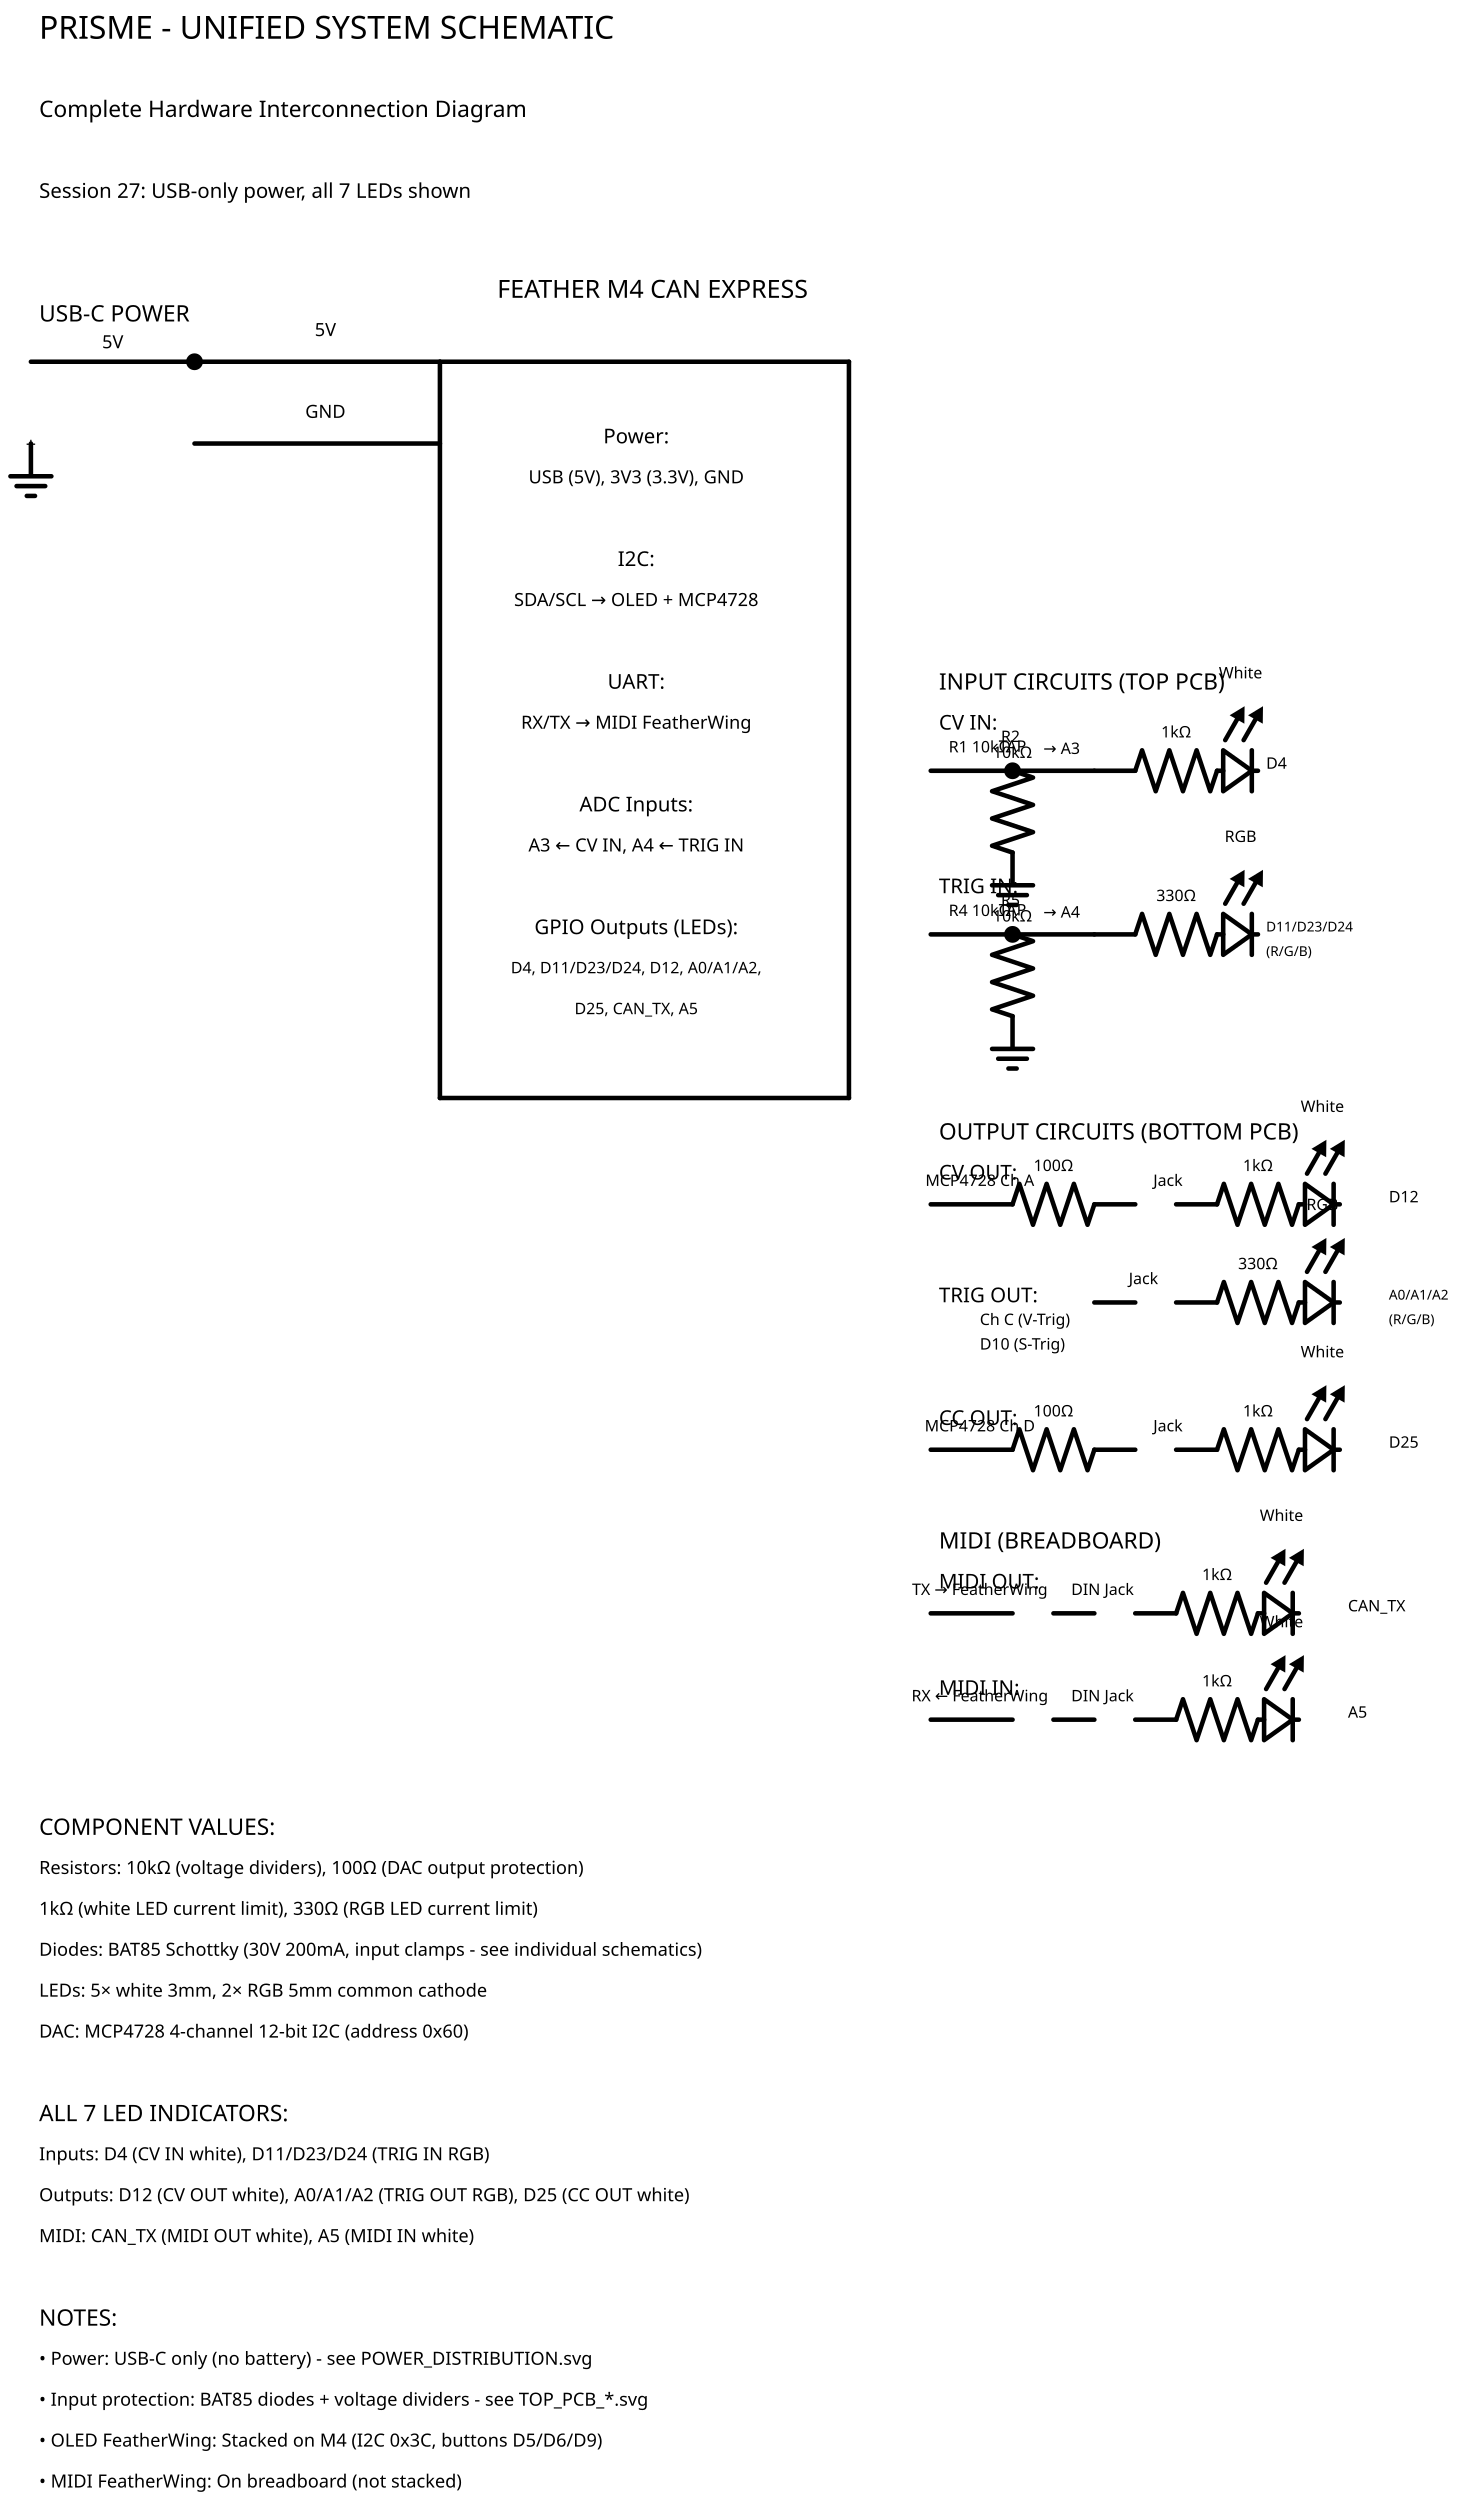
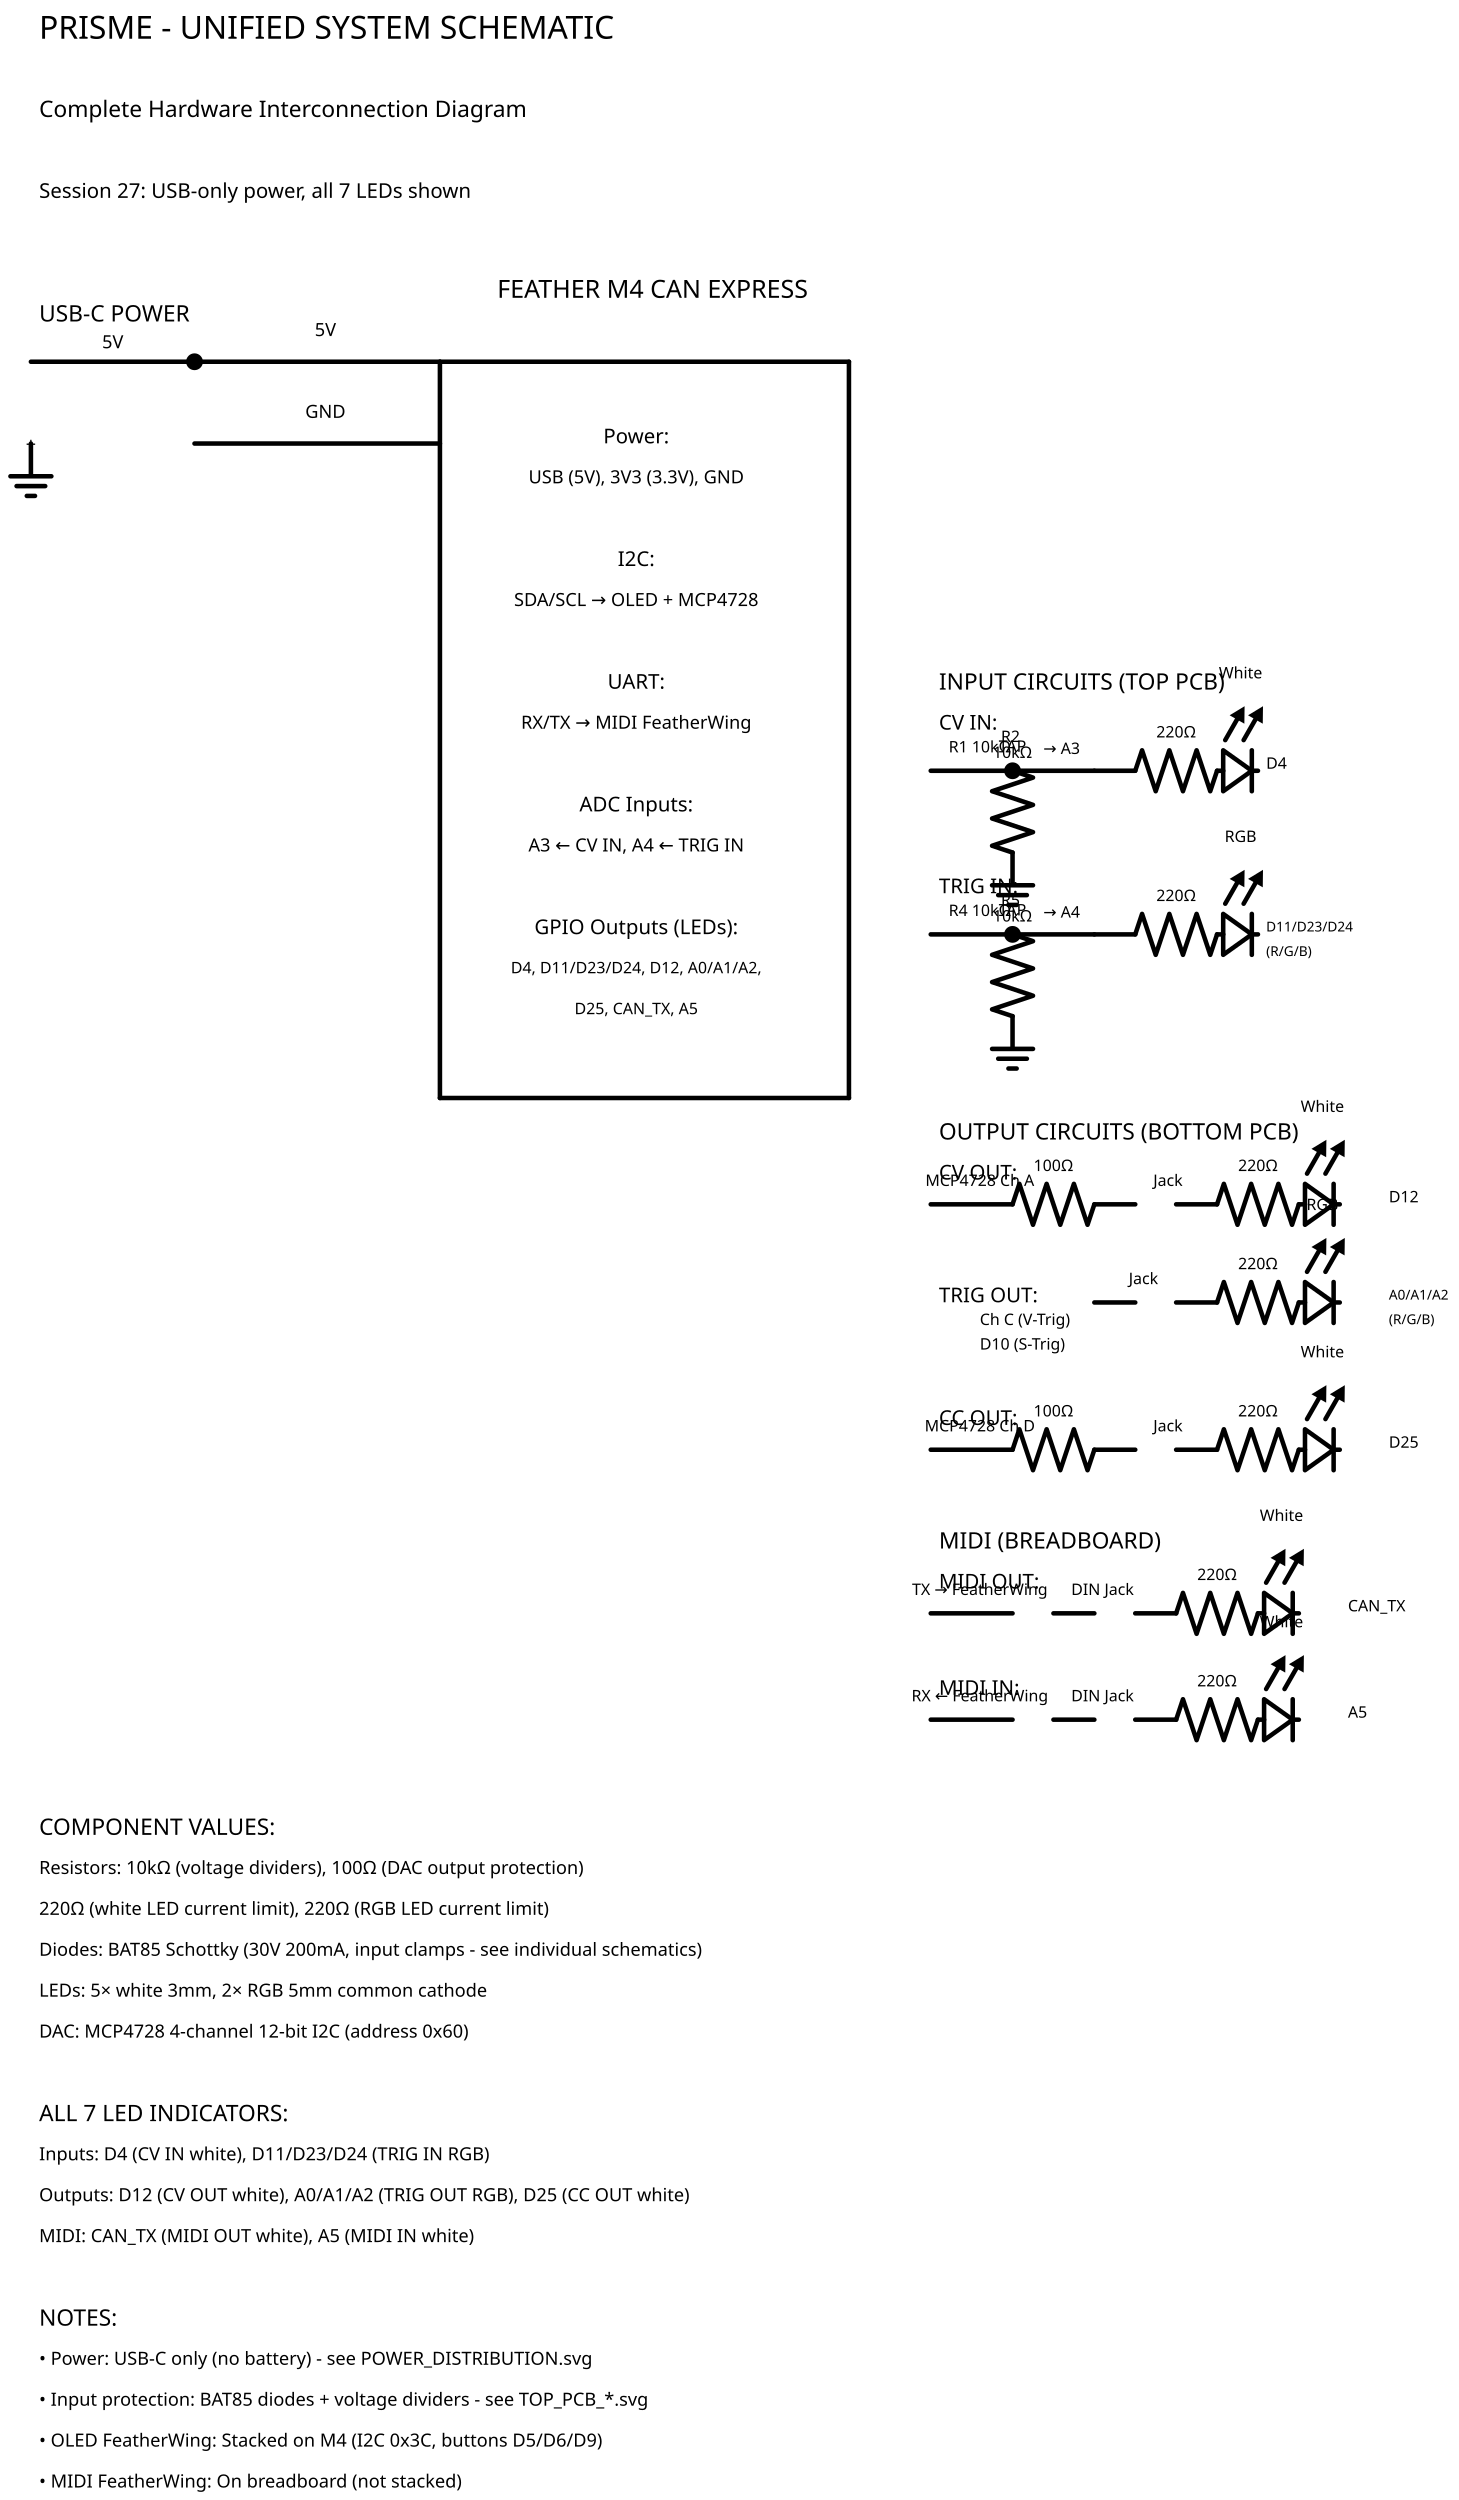
<svg xmlns="http://www.w3.org/2000/svg" xml:lang="en" height="1100.2pt" width="641.756pt" viewBox="-13.6 -699.2 641.756 1100.2">
  <polygon points="524.7,-369.0 537.3,-360.0 524.7,-351.0 " style="stroke:black;fill:none;stroke-width:2.0;stroke-dasharray:-;stroke-linecap:round;stroke-linejoin:round;" />
  <polygon points="524.7,-297.0 537.3,-288.0 524.7,-279.0 " style="stroke:black;fill:none;stroke-width:2.0;stroke-dasharray:-;stroke-linecap:round;stroke-linejoin:round;" />
  <polygon points="560.7,-178.2 573.3,-169.2 560.7,-160.2 " style="stroke:black;fill:none;stroke-width:2.0;stroke-dasharray:-;stroke-linecap:round;stroke-linejoin:round;" />
  <polygon points="560.7,-135.0 573.3,-126.0 560.7,-117.0 " style="stroke:black;fill:none;stroke-width:2.0;stroke-dasharray:-;stroke-linecap:round;stroke-linejoin:round;" />
  <polygon points="560.7,-70.2 573.3,-61.2 560.7,-52.2 " style="stroke:black;fill:none;stroke-width:2.0;stroke-dasharray:-;stroke-linecap:round;stroke-linejoin:round;" />
  <polygon points="542.7,1.8 555.3,10.8 542.7,19.8 " style="stroke:black;fill:none;stroke-width:2.0;stroke-dasharray:-;stroke-linecap:round;stroke-linejoin:round;" />
  <polygon points="542.7,48.6 555.3,57.6 542.7,66.6 " style="stroke:black;fill:none;stroke-width:2.0;stroke-dasharray:-;stroke-linecap:round;stroke-linejoin:round;" />
  <path d="M 0.0,-540.0 L 36.0,-540.0 L 72.0,-540.0" style="stroke:black;fill:none;stroke-width:2.0;stroke-dasharray:-;stroke-linecap:round;stroke-linejoin:round;" />
  <path d="M 0.0,-504.0 L 0.0,-489.6 L -9.0,-489.6 L 9.0,-489.6 M -6.3,-485.28 L 6.3,-485.28 M -1.8,-480.96 L 1.8,-480.96" style="stroke:black;fill:none;stroke-width:2.0;stroke-dasharray:-;stroke-linecap:round;stroke-linejoin:round;" />
  <path d="M 180.0,-540.0 L 270.0,-540.0 L 360.0,-540.0" style="stroke:black;fill:none;stroke-width:2.0;stroke-dasharray:-;stroke-linecap:round;stroke-linejoin:round;" />
  <path d="M 360.0,-540.0 L 360.0,-378.0 L 360.0,-216.0" style="stroke:black;fill:none;stroke-width:2.0;stroke-dasharray:-;stroke-linecap:round;stroke-linejoin:round;" />
  <path d="M 360.0,-216.0 L 270.0,-216.0 L 180.0,-216" style="stroke:black;fill:none;stroke-width:2.0;stroke-dasharray:-;stroke-linecap:round;stroke-linejoin:round;" />
  <path d="M 180.0,-216.0 L 180.0,-378.0 L 180,-540.0" style="stroke:black;fill:none;stroke-width:2.0;stroke-dasharray:-;stroke-linecap:round;stroke-linejoin:round;" />
  <path d="M 72.0,-540.0 L 126.0,-540.0 L 180.0,-540.0" style="stroke:black;fill:none;stroke-width:2.0;stroke-dasharray:-;stroke-linecap:round;stroke-linejoin:round;" />
  <path d="M 72.0,-504.0 L 126.0,-504.0 L 180.0,-504.0" style="stroke:black;fill:none;stroke-width:2.0;stroke-dasharray:-;stroke-linecap:round;stroke-linejoin:round;" />
  <path d="M 396.0,-360.0 L 414.0,-360.0 L 432.0,-360.0" style="stroke:black;fill:none;stroke-width:2.0;stroke-dasharray:-;stroke-linecap:round;stroke-linejoin:round;" />
  <path d="M 432.0,-360.0 L 441.0,-357.0 L 423.0,-351.0 L 441.0,-345.0 L 423.0,-339.0 L 441.0,-333.0 L 423.0,-327.0 L 432.0,-324.0" style="stroke:black;fill:none;stroke-width:2.0;stroke-dasharray:-;stroke-linecap:round;stroke-linejoin:round;" />
  <path d="M 432.0,-324.0 L 432.0,-309.6 L 423.0,-309.6 L 441.0,-309.6 M 425.7,-305.28 L 438.3,-305.28 M 430.2,-300.96 L 433.8,-300.96" style="stroke:black;fill:none;stroke-width:2.0;stroke-dasharray:-;stroke-linecap:round;stroke-linejoin:round;" />
  <path d="M 432.0,-360.0 L 450.0,-360.0 L 468.0,-360.0" style="stroke:black;fill:none;stroke-width:2.0;stroke-dasharray:-;stroke-linecap:round;stroke-linejoin:round;" />
  <path d="M 468.0,-360.0 L 477.0,-360.0 L 486.0,-360.0" style="stroke:black;fill:none;stroke-width:2.0;stroke-dasharray:-;stroke-linecap:round;stroke-linejoin:round;" />
  <path d="M 486.0,-360.0 L 489.0,-369.0 L 495.0,-351.0 L 501.0,-369.0 L 507.0,-351.0 L 513.0,-369.0 L 519.0,-351.0 L 522.0,-360.0" style="stroke:black;fill:none;stroke-width:2.0;stroke-dasharray:-;stroke-linecap:round;stroke-linejoin:round;" />
  <path d="M 522.0,-360.0 L 524.7,-360.0 M 537.3,-369.0 L 537.3,-351.0 M 537.3,-360.0 L 540.0,-360.0" style="stroke:black;fill:none;stroke-width:2.0;stroke-dasharray:-;stroke-linecap:round;stroke-linejoin:round;" />
  <path d="M 533.7,-373.5 L 539.128,-382.999" style="stroke:black;fill:none;stroke-width:2.0;stroke-dasharray:-;stroke-linecap:round;stroke-linejoin:round;" />
  <path d="M 541.708 -387.514 L 541.628 -381.57 L 536.627 -384.428 Z" style="stroke:black;fill:black;stroke-linecap:butt;stroke-linejoin:miter;" />
  <path d="M 525.6,-373.5 L 531.028,-382.999" style="stroke:black;fill:none;stroke-width:2.0;stroke-dasharray:-;stroke-linecap:round;stroke-linejoin:round;" />
  <path d="M 533.608 -387.514 L 533.528 -381.57 L 528.527 -384.428 Z" style="stroke:black;fill:black;stroke-linecap:butt;stroke-linejoin:miter;" />
  <path d="M 396.0,-288.0 L 414.0,-288.0 L 432.0,-288.0" style="stroke:black;fill:none;stroke-width:2.0;stroke-dasharray:-;stroke-linecap:round;stroke-linejoin:round;" />
  <path d="M 432.0,-288.0 L 441.0,-285.0 L 423.0,-279.0 L 441.0,-273.0 L 423.0,-267.0 L 441.0,-261.0 L 423.0,-255.0 L 432.0,-252.0" style="stroke:black;fill:none;stroke-width:2.0;stroke-dasharray:-;stroke-linecap:round;stroke-linejoin:round;" />
  <path d="M 432.0,-252.0 L 432.0,-237.6 L 423.0,-237.6 L 441.0,-237.6 M 425.7,-233.28 L 438.3,-233.28 M 430.2,-228.96 L 433.8,-228.96" style="stroke:black;fill:none;stroke-width:2.0;stroke-dasharray:-;stroke-linecap:round;stroke-linejoin:round;" />
  <path d="M 432.0,-288.0 L 450.0,-288.0 L 468.0,-288.0" style="stroke:black;fill:none;stroke-width:2.0;stroke-dasharray:-;stroke-linecap:round;stroke-linejoin:round;" />
  <path d="M 468.0,-288.0 L 477.0,-288.0 L 486.0,-288.0" style="stroke:black;fill:none;stroke-width:2.0;stroke-dasharray:-;stroke-linecap:round;stroke-linejoin:round;" />
  <path d="M 486.0,-288.0 L 489.0,-297.0 L 495.0,-279.0 L 501.0,-297.0 L 507.0,-279.0 L 513.0,-297.0 L 519.0,-279.0 L 522.0,-288.0" style="stroke:black;fill:none;stroke-width:2.0;stroke-dasharray:-;stroke-linecap:round;stroke-linejoin:round;" />
  <path d="M 522.0,-288.0 L 524.7,-288.0 M 537.3,-297.0 L 537.3,-279.0 M 537.3,-288.0 L 540.0,-288.0" style="stroke:black;fill:none;stroke-width:2.0;stroke-dasharray:-;stroke-linecap:round;stroke-linejoin:round;" />
  <path d="M 533.7,-301.5 L 539.128,-310.999" style="stroke:black;fill:none;stroke-width:2.0;stroke-dasharray:-;stroke-linecap:round;stroke-linejoin:round;" />
  <path d="M 541.708 -315.514 L 541.628 -309.57 L 536.627 -312.428 Z" style="stroke:black;fill:black;stroke-linecap:butt;stroke-linejoin:miter;" />
  <path d="M 525.6,-301.5 L 531.028,-310.999" style="stroke:black;fill:none;stroke-width:2.0;stroke-dasharray:-;stroke-linecap:round;stroke-linejoin:round;" />
  <path d="M 533.608 -315.514 L 533.528 -309.57 L 528.527 -312.428 Z" style="stroke:black;fill:black;stroke-linecap:butt;stroke-linejoin:miter;" />
  <path d="M 396.0,-169.2 L 414.0,-169.2 L 432.0,-169.2" style="stroke:black;fill:none;stroke-width:2.0;stroke-dasharray:-;stroke-linecap:round;stroke-linejoin:round;" />
  <path d="M 432.0,-169.2 L 435.0,-178.2 L 441.0,-160.2 L 447.0,-178.2 L 453.0,-160.2 L 459.0,-178.2 L 465.0,-160.2 L 468.0,-169.2" style="stroke:black;fill:none;stroke-width:2.0;stroke-dasharray:-;stroke-linecap:round;stroke-linejoin:round;" />
  <path d="M 468.0,-169.2 L 477.0,-169.2 L 486.0,-169.2" style="stroke:black;fill:none;stroke-width:2.0;stroke-dasharray:-;stroke-linecap:round;stroke-linejoin:round;" />
  <path d="M 504.0,-169.2 L 513.0,-169.2 L 522.0,-169.2" style="stroke:black;fill:none;stroke-width:2.0;stroke-dasharray:-;stroke-linecap:round;stroke-linejoin:round;" />
  <path d="M 522.0,-169.2 L 525.0,-178.2 L 531.0,-160.2 L 537.0,-178.2 L 543.0,-160.2 L 549.0,-178.2 L 555.0,-160.2 L 558.0,-169.2" style="stroke:black;fill:none;stroke-width:2.0;stroke-dasharray:-;stroke-linecap:round;stroke-linejoin:round;" />
  <path d="M 558.0,-169.2 L 560.7,-169.2 M 573.3,-178.2 L 573.3,-160.2 M 573.3,-169.2 L 576.0,-169.2" style="stroke:black;fill:none;stroke-width:2.0;stroke-dasharray:-;stroke-linecap:round;stroke-linejoin:round;" />
  <path d="M 569.7,-182.7 L 575.128,-192.199" style="stroke:black;fill:none;stroke-width:2.0;stroke-dasharray:-;stroke-linecap:round;stroke-linejoin:round;" />
  <path d="M 577.708 -196.714 L 577.628 -190.77 L 572.627 -193.628 Z" style="stroke:black;fill:black;stroke-linecap:butt;stroke-linejoin:miter;" />
  <path d="M 561.6,-182.7 L 567.028,-192.199" style="stroke:black;fill:none;stroke-width:2.0;stroke-dasharray:-;stroke-linecap:round;stroke-linejoin:round;" />
  <path d="M 569.608 -196.714 L 569.528 -190.77 L 564.527 -193.628 Z" style="stroke:black;fill:black;stroke-linecap:butt;stroke-linejoin:miter;" />
  <path d="M 468.0,-126.0 L 477.0,-126.0 L 486.0,-126.0" style="stroke:black;fill:none;stroke-width:2.0;stroke-dasharray:-;stroke-linecap:round;stroke-linejoin:round;" />
  <path d="M 504.0,-126.0 L 513.0,-126.0 L 522.0,-126.0" style="stroke:black;fill:none;stroke-width:2.0;stroke-dasharray:-;stroke-linecap:round;stroke-linejoin:round;" />
  <path d="M 522.0,-126.0 L 525.0,-135.0 L 531.0,-117.0 L 537.0,-135.0 L 543.0,-117.0 L 549.0,-135.0 L 555.0,-117.0 L 558.0,-126.0" style="stroke:black;fill:none;stroke-width:2.0;stroke-dasharray:-;stroke-linecap:round;stroke-linejoin:round;" />
  <path d="M 558.0,-126.0 L 560.7,-126.0 M 573.3,-135.0 L 573.3,-117.0 M 573.3,-126.0 L 576.0,-126.0" style="stroke:black;fill:none;stroke-width:2.0;stroke-dasharray:-;stroke-linecap:round;stroke-linejoin:round;" />
  <path d="M 569.7,-139.5 L 575.128,-148.999" style="stroke:black;fill:none;stroke-width:2.0;stroke-dasharray:-;stroke-linecap:round;stroke-linejoin:round;" />
  <path d="M 577.708 -153.514 L 577.628 -147.57 L 572.627 -150.428 Z" style="stroke:black;fill:black;stroke-linecap:butt;stroke-linejoin:miter;" />
  <path d="M 561.6,-139.5 L 567.028,-148.999" style="stroke:black;fill:none;stroke-width:2.0;stroke-dasharray:-;stroke-linecap:round;stroke-linejoin:round;" />
  <path d="M 569.608 -153.514 L 569.528 -147.57 L 564.527 -150.428 Z" style="stroke:black;fill:black;stroke-linecap:butt;stroke-linejoin:miter;" />
  <path d="M 396.0,-61.2 L 414.0,-61.2 L 432.0,-61.2" style="stroke:black;fill:none;stroke-width:2.0;stroke-dasharray:-;stroke-linecap:round;stroke-linejoin:round;" />
  <path d="M 432.0,-61.2 L 435.0,-70.2 L 441.0,-52.2 L 447.0,-70.2 L 453.0,-52.2 L 459.0,-70.2 L 465.0,-52.2 L 468.0,-61.2" style="stroke:black;fill:none;stroke-width:2.0;stroke-dasharray:-;stroke-linecap:round;stroke-linejoin:round;" />
  <path d="M 468.0,-61.2 L 477.0,-61.2 L 486.0,-61.2" style="stroke:black;fill:none;stroke-width:2.0;stroke-dasharray:-;stroke-linecap:round;stroke-linejoin:round;" />
  <path d="M 504.0,-61.2 L 513.0,-61.2 L 522.0,-61.2" style="stroke:black;fill:none;stroke-width:2.0;stroke-dasharray:-;stroke-linecap:round;stroke-linejoin:round;" />
  <path d="M 522.0,-61.2 L 525.0,-70.2 L 531.0,-52.2 L 537.0,-70.2 L 543.0,-52.2 L 549.0,-70.2 L 555.0,-52.2 L 558.0,-61.2" style="stroke:black;fill:none;stroke-width:2.0;stroke-dasharray:-;stroke-linecap:round;stroke-linejoin:round;" />
  <path d="M 558.0,-61.2 L 560.7,-61.2 M 573.3,-70.2 L 573.3,-52.2 M 573.3,-61.2 L 576.0,-61.2" style="stroke:black;fill:none;stroke-width:2.0;stroke-dasharray:-;stroke-linecap:round;stroke-linejoin:round;" />
  <path d="M 569.7,-74.7 L 575.128,-84.199" style="stroke:black;fill:none;stroke-width:2.0;stroke-dasharray:-;stroke-linecap:round;stroke-linejoin:round;" />
  <path d="M 577.708 -88.714 L 577.628 -82.77 L 572.627 -85.628 Z" style="stroke:black;fill:black;stroke-linecap:butt;stroke-linejoin:miter;" />
  <path d="M 561.6,-74.7 L 567.028,-84.199" style="stroke:black;fill:none;stroke-width:2.0;stroke-dasharray:-;stroke-linecap:round;stroke-linejoin:round;" />
  <path d="M 569.608 -88.714 L 569.528 -82.77 L 564.527 -85.628 Z" style="stroke:black;fill:black;stroke-linecap:butt;stroke-linejoin:miter;" />
  <path d="M 396.0,10.8 L 414.0,10.8 L 432.0,10.8" style="stroke:black;fill:none;stroke-width:2.0;stroke-dasharray:-;stroke-linecap:round;stroke-linejoin:round;" />
  <path d="M 450.0,10.8 L 459.0,10.8 L 468.0,10.8" style="stroke:black;fill:none;stroke-width:2.0;stroke-dasharray:-;stroke-linecap:round;stroke-linejoin:round;" />
  <path d="M 486.0,10.8 L 495.0,10.8 L 504.0,10.8" style="stroke:black;fill:none;stroke-width:2.0;stroke-dasharray:-;stroke-linecap:round;stroke-linejoin:round;" />
  <path d="M 504.0,10.8 L 507.0,1.8 L 513.0,19.8 L 519.0,1.8 L 525.0,19.8 L 531.0,1.8 L 537.0,19.8 L 540.0,10.8" style="stroke:black;fill:none;stroke-width:2.0;stroke-dasharray:-;stroke-linecap:round;stroke-linejoin:round;" />
  <path d="M 540.0,10.8 L 542.7,10.8 M 555.3,1.8 L 555.3,19.8 M 555.3,10.8 L 558.0,10.8" style="stroke:black;fill:none;stroke-width:2.0;stroke-dasharray:-;stroke-linecap:round;stroke-linejoin:round;" />
  <path d="M 551.7,-2.7 L 557.128,-12.199" style="stroke:black;fill:none;stroke-width:2.0;stroke-dasharray:-;stroke-linecap:round;stroke-linejoin:round;" />
  <path d="M 559.708 -16.714 L 559.628 -10.77 L 554.627 -13.628 Z" style="stroke:black;fill:black;stroke-linecap:butt;stroke-linejoin:miter;" />
  <path d="M 543.6,-2.7 L 549.028,-12.199" style="stroke:black;fill:none;stroke-width:2.0;stroke-dasharray:-;stroke-linecap:round;stroke-linejoin:round;" />
  <path d="M 551.608 -16.714 L 551.528 -10.77 L 546.527 -13.628 Z" style="stroke:black;fill:black;stroke-linecap:butt;stroke-linejoin:miter;" />
  <path d="M 396.0,57.6 L 414.0,57.6 L 432.0,57.6" style="stroke:black;fill:none;stroke-width:2.0;stroke-dasharray:-;stroke-linecap:round;stroke-linejoin:round;" />
  <path d="M 450.0,57.6 L 459.0,57.6 L 468.0,57.6" style="stroke:black;fill:none;stroke-width:2.0;stroke-dasharray:-;stroke-linecap:round;stroke-linejoin:round;" />
  <path d="M 486.0,57.6 L 495.0,57.6 L 504.0,57.6" style="stroke:black;fill:none;stroke-width:2.0;stroke-dasharray:-;stroke-linecap:round;stroke-linejoin:round;" />
  <path d="M 504.0,57.6 L 507.0,48.6 L 513.0,66.6 L 519.0,48.6 L 525.0,66.6 L 531.0,48.6 L 537.0,66.6 L 540.0,57.6" style="stroke:black;fill:none;stroke-width:2.0;stroke-dasharray:-;stroke-linecap:round;stroke-linejoin:round;" />
  <path d="M 540.0,57.6 L 542.7,57.6 M 555.3,48.6 L 555.3,66.6 M 555.3,57.6 L 558.0,57.6" style="stroke:black;fill:none;stroke-width:2.0;stroke-dasharray:-;stroke-linecap:round;stroke-linejoin:round;" />
  <path d="M 551.7,44.1 L 557.128,34.601" style="stroke:black;fill:none;stroke-width:2.0;stroke-dasharray:-;stroke-linecap:round;stroke-linejoin:round;" />
  <path d="M 559.708 30.086 L 559.628 36.03 L 554.627 33.172 Z" style="stroke:black;fill:black;stroke-linecap:butt;stroke-linejoin:miter;" />
  <path d="M 543.6,44.1 L 549.028,34.601" style="stroke:black;fill:none;stroke-width:2.0;stroke-dasharray:-;stroke-linecap:round;stroke-linejoin:round;" />
  <path d="M 551.608 30.086 L 551.528 36.03 L 546.527 33.172 Z" style="stroke:black;fill:black;stroke-linecap:butt;stroke-linejoin:miter;" />
  <text x="3.6" y="-701.6" dominant-baseline="central" fill="black" font-size="14" font-family="bold" text-anchor="start">
    <tspan x="3.6" dy="14">PRISME - UNIFIED SYSTEM SCHEMATIC</tspan>
  </text>
  <text x="3.6" y="-661.6" dominant-baseline="central" fill="black" font-size="10" font-family="sans" text-anchor="start">
    <tspan x="3.6" dy="10">Complete Hardware Interconnection Diagram</tspan>
  </text>
  <text x="3.6" y="-624.6" dominant-baseline="central" fill="black" font-size="9" font-family="sans" text-anchor="start">
    <tspan x="3.6" dy="9">Session 27: USB-only power, all 7 LEDs shown</tspan>
  </text>
  <text x="3.6" y="-571.6" dominant-baseline="central" fill="black" font-size="10" font-family="bold" text-anchor="start">
    <tspan x="3.6" dy="10">USB-C POWER</tspan>
  </text>
  <text x="2.204364238465236e-15" y="-512.0" dominant-baseline="central" fill="black" font-size="8" font-family="sans" text-anchor="middle">
    <tspan x="2.204364238465236e-15" dy="8">+</tspan>
  </text>
  <text x="36.0" y="-551.6" dominant-baseline="ideographic" fill="black" font-size="8" font-family="sans" text-anchor="middle">
    <tspan x="36.0" dy="8">5V</tspan>
  </text>
  <text x="2.204364238465236e-15" y="-494.0" dominant-baseline="central" fill="black" font-size="8" font-family="sans" text-anchor="middle">
    <tspan x="2.204364238465236e-15" dy="8">−</tspan>
  </text>
  <text x="273.6" y="-583.4" dominant-baseline="central" fill="black" font-size="11" font-family="bold" text-anchor="middle">
    <tspan x="273.6" dy="11">FEATHER M4 CAN EXPRESS</tspan>
  </text>
  <text x="266.4" y="-516.6" dominant-baseline="central" fill="black" font-size="9" font-family="sans" text-anchor="middle">
    <tspan x="266.4" dy="9">Power:</tspan>
  </text>
  <text x="266.4" y="-497.6" dominant-baseline="central" fill="black" font-size="8" font-family="sans" text-anchor="middle">
    <tspan x="266.4" dy="8">USB (5V), 3V3 (3.3V), GND</tspan>
  </text>
  <text x="266.4" y="-462.6" dominant-baseline="central" fill="black" font-size="9" font-family="sans" text-anchor="middle">
    <tspan x="266.4" dy="9">I2C:</tspan>
  </text>
  <text x="266.4" y="-443.6" dominant-baseline="central" fill="black" font-size="8" font-family="sans" text-anchor="middle">
    <tspan x="266.4" dy="8">SDA/SCL → OLED + MCP4728</tspan>
  </text>
  <text x="266.4" y="-408.6" dominant-baseline="central" fill="black" font-size="9" font-family="sans" text-anchor="middle">
    <tspan x="266.4" dy="9">UART:</tspan>
  </text>
  <text x="266.4" y="-389.6" dominant-baseline="central" fill="black" font-size="8" font-family="sans" text-anchor="middle">
    <tspan x="266.4" dy="8">RX/TX → MIDI FeatherWing</tspan>
  </text>
  <text x="266.4" y="-354.6" dominant-baseline="central" fill="black" font-size="9" font-family="sans" text-anchor="middle">
    <tspan x="266.4" dy="9">ADC Inputs:</tspan>
  </text>
  <text x="266.4" y="-335.6" dominant-baseline="central" fill="black" font-size="8" font-family="sans" text-anchor="middle">
    <tspan x="266.4" dy="8">A3 ← CV IN, A4 ← TRIG IN</tspan>
  </text>
  <text x="266.4" y="-300.6" dominant-baseline="central" fill="black" font-size="9" font-family="sans" text-anchor="middle">
    <tspan x="266.4" dy="9">GPIO Outputs (LEDs):</tspan>
  </text>
  <text x="266.4" y="-280.6" dominant-baseline="central" fill="black" font-size="7" font-family="sans" text-anchor="middle">
    <tspan x="266.4" dy="7">D4, D11/D23/D24, D12, A0/A1/A2,</tspan>
  </text>
  <text x="266.4" y="-262.6" dominant-baseline="central" fill="black" font-size="7" font-family="sans" text-anchor="middle">
    <tspan x="266.4" dy="7">D25, CAN_TX, A5</tspan>
  </text>
  <text x="129.6" y="-562.4" dominant-baseline="central" fill="black" font-size="8" font-family="sans" text-anchor="middle">
    <tspan x="129.6" dy="8">5V</tspan>
  </text>
  <text x="129.6" y="-526.4" dominant-baseline="central" fill="black" font-size="8" font-family="sans" text-anchor="middle">
    <tspan x="129.6" dy="8">GND</tspan>
  </text>
  <text x="399.6" y="-409.6" dominant-baseline="central" fill="black" font-size="10" font-family="bold" text-anchor="start">
    <tspan x="399.6" dy="10">INPUT CIRCUITS (TOP PCB)</tspan>
  </text>
  <text x="399.6" y="-390.6" dominant-baseline="central" fill="black" font-size="9" font-family="bold" text-anchor="start">
    <tspan x="399.6" dy="9">CV IN:</tspan>
  </text>
  <text x="417.6" y="-377.8" dominant-baseline="central" fill="black" font-size="7" font-family="sans" text-anchor="middle">
    <tspan x="417.6" dy="7">R1 10kΩ</tspan>
  </text>
  <text x="432.0" y="-377.6" dominant-baseline="ideographic" fill="black" font-size="7" font-family="sans" text-anchor="middle">
    <tspan x="432.0" dy="7">R2</tspan>
    <tspan x="432.0" dy="7">10kΩ</tspan>
  </text>
  <text x="453.6" y="-377.8" dominant-baseline="central" fill="black" font-size="7" font-family="sans" text-anchor="middle">
    <tspan x="453.6" dy="7">→ A3</tspan>
  </text>
  <text x="504.0" y="-379.6" dominant-baseline="ideographic" fill="black" font-size="7" font-family="sans" text-anchor="middle">
-     <tspan x="504.0" dy="7">1kΩ</tspan>
+     <tspan x="504.0" dy="7">220Ω</tspan>
  </text>
  <text x="532.35" y="-405.61" dominant-baseline="ideographic" fill="black" font-size="7" font-family="sans" text-anchor="middle">
    <tspan x="532.35" dy="7">White</tspan>
  </text>
  <text x="543.6" y="-370.6" dominant-baseline="central" fill="black" font-size="7" font-family="sans" text-anchor="start">
    <tspan x="543.6" dy="7">D4</tspan>
  </text>
  <text x="399.6" y="-318.6" dominant-baseline="central" fill="black" font-size="9" font-family="bold" text-anchor="start">
    <tspan x="399.6" dy="9">TRIG IN:</tspan>
  </text>
  <text x="417.6" y="-305.8" dominant-baseline="central" fill="black" font-size="7" font-family="sans" text-anchor="middle">
    <tspan x="417.6" dy="7">R4 10kΩ</tspan>
  </text>
  <text x="432.0" y="-305.6" dominant-baseline="ideographic" fill="black" font-size="7" font-family="sans" text-anchor="middle">
    <tspan x="432.0" dy="7">R5</tspan>
    <tspan x="432.0" dy="7">10kΩ</tspan>
  </text>
  <text x="453.6" y="-305.8" dominant-baseline="central" fill="black" font-size="7" font-family="sans" text-anchor="middle">
    <tspan x="453.6" dy="7">→ A4</tspan>
  </text>
  <text x="504.0" y="-307.6" dominant-baseline="ideographic" fill="black" font-size="7" font-family="sans" text-anchor="middle">
-     <tspan x="504.0" dy="7">330Ω</tspan>
+     <tspan x="504.0" dy="7">220Ω</tspan>
  </text>
  <text x="532.35" y="-333.61" dominant-baseline="ideographic" fill="black" font-size="7" font-family="sans" text-anchor="middle">
    <tspan x="532.35" dy="7">RGB</tspan>
  </text>
  <text x="543.6" y="-297.6" dominant-baseline="central" fill="black" font-size="6" font-family="sans" text-anchor="start">
    <tspan x="543.6" dy="6">D11/D23/D24</tspan>
  </text>
  <text x="543.6" y="-286.8" dominant-baseline="central" fill="black" font-size="6" font-family="sans" text-anchor="start">
    <tspan x="543.6" dy="6">(R/G/B)</tspan>
  </text>
  <text x="399.6" y="-211.6" dominant-baseline="central" fill="black" font-size="10" font-family="bold" text-anchor="start">
    <tspan x="399.6" dy="10">OUTPUT CIRCUITS (BOTTOM PCB)</tspan>
  </text>
  <text x="399.6" y="-192.6" dominant-baseline="central" fill="black" font-size="9" font-family="bold" text-anchor="start">
    <tspan x="399.6" dy="9">CV OUT:</tspan>
  </text>
  <text x="417.6" y="-187.0" dominant-baseline="central" fill="black" font-size="7" font-family="sans" text-anchor="middle">
    <tspan x="417.6" dy="7">MCP4728 Ch A</tspan>
  </text>
  <text x="450.0" y="-188.8" dominant-baseline="ideographic" fill="black" font-size="7" font-family="sans" text-anchor="middle">
    <tspan x="450.0" dy="7">100Ω</tspan>
  </text>
  <text x="500.4" y="-187.0" dominant-baseline="central" fill="black" font-size="7" font-family="sans" text-anchor="middle">
    <tspan x="500.4" dy="7">Jack</tspan>
  </text>
  <text x="540.0" y="-188.8" dominant-baseline="ideographic" fill="black" font-size="7" font-family="sans" text-anchor="middle">
-     <tspan x="540.0" dy="7">1kΩ</tspan>
+     <tspan x="540.0" dy="7">220Ω</tspan>
  </text>
  <text x="568.35" y="-214.81" dominant-baseline="ideographic" fill="black" font-size="7" font-family="sans" text-anchor="middle">
    <tspan x="568.35" dy="7">White</tspan>
  </text>
  <text x="597.6" y="-179.8" dominant-baseline="central" fill="black" font-size="7" font-family="sans" text-anchor="start">
    <tspan x="597.6" dy="7">D12</tspan>
  </text>
  <text x="399.6" y="-138.6" dominant-baseline="central" fill="black" font-size="9" font-family="bold" text-anchor="start">
    <tspan x="399.6" dy="9">TRIG OUT:</tspan>
  </text>
  <text x="417.6" y="-125.8" dominant-baseline="central" fill="black" font-size="7" font-family="sans" text-anchor="start">
    <tspan x="417.6" dy="7">Ch C (V-Trig)</tspan>
  </text>
  <text x="417.6" y="-115.0" dominant-baseline="central" fill="black" font-size="7" font-family="sans" text-anchor="start">
    <tspan x="417.6" dy="7">D10 (S-Trig)</tspan>
  </text>
  <text x="489.6" y="-143.8" dominant-baseline="central" fill="black" font-size="7" font-family="sans" text-anchor="middle">
    <tspan x="489.6" dy="7">Jack</tspan>
  </text>
  <text x="540.0" y="-145.6" dominant-baseline="ideographic" fill="black" font-size="7" font-family="sans" text-anchor="middle">
-     <tspan x="540.0" dy="7">330Ω</tspan>
+     <tspan x="540.0" dy="7">220Ω</tspan>
  </text>
  <text x="568.35" y="-171.61" dominant-baseline="ideographic" fill="black" font-size="7" font-family="sans" text-anchor="middle">
    <tspan x="568.35" dy="7">RGB</tspan>
  </text>
  <text x="597.6" y="-135.6" dominant-baseline="central" fill="black" font-size="6" font-family="sans" text-anchor="start">
    <tspan x="597.6" dy="6">A0/A1/A2</tspan>
  </text>
  <text x="597.6" y="-124.8" dominant-baseline="central" fill="black" font-size="6" font-family="sans" text-anchor="start">
    <tspan x="597.6" dy="6">(R/G/B)</tspan>
  </text>
  <text x="399.6" y="-84.6" dominant-baseline="central" fill="black" font-size="9" font-family="bold" text-anchor="start">
    <tspan x="399.6" dy="9">CC OUT:</tspan>
  </text>
  <text x="417.6" y="-79.0" dominant-baseline="central" fill="black" font-size="7" font-family="sans" text-anchor="middle">
    <tspan x="417.6" dy="7">MCP4728 Ch D</tspan>
  </text>
  <text x="450.0" y="-80.8" dominant-baseline="ideographic" fill="black" font-size="7" font-family="sans" text-anchor="middle">
    <tspan x="450.0" dy="7">100Ω</tspan>
  </text>
  <text x="500.4" y="-79.0" dominant-baseline="central" fill="black" font-size="7" font-family="sans" text-anchor="middle">
    <tspan x="500.4" dy="7">Jack</tspan>
  </text>
  <text x="540.0" y="-80.8" dominant-baseline="ideographic" fill="black" font-size="7" font-family="sans" text-anchor="middle">
-     <tspan x="540.0" dy="7">1kΩ</tspan>
+     <tspan x="540.0" dy="7">220Ω</tspan>
  </text>
  <text x="568.35" y="-106.81" dominant-baseline="ideographic" fill="black" font-size="7" font-family="sans" text-anchor="middle">
    <tspan x="568.35" dy="7">White</tspan>
  </text>
  <text x="597.6" y="-71.8" dominant-baseline="central" fill="black" font-size="7" font-family="sans" text-anchor="start">
    <tspan x="597.6" dy="7">D25</tspan>
  </text>
  <text x="399.6" y="-31.6" dominant-baseline="central" fill="black" font-size="10" font-family="bold" text-anchor="start">
    <tspan x="399.6" dy="10">MIDI (BREADBOARD)</tspan>
  </text>
  <text x="399.6" y="-12.6" dominant-baseline="central" fill="black" font-size="9" font-family="bold" text-anchor="start">
    <tspan x="399.6" dy="9">MIDI OUT:</tspan>
  </text>
  <text x="417.6" y="-7.0" dominant-baseline="central" fill="black" font-size="7" font-family="sans" text-anchor="middle">
    <tspan x="417.6" dy="7">TX → FeatherWing</tspan>
  </text>
  <text x="471.6" y="-7.0" dominant-baseline="central" fill="black" font-size="7" font-family="sans" text-anchor="middle">
    <tspan x="471.6" dy="7">DIN Jack</tspan>
  </text>
  <text x="522.0" y="-8.8" dominant-baseline="ideographic" fill="black" font-size="7" font-family="sans" text-anchor="middle">
-     <tspan x="522.0" dy="7">1kΩ</tspan>
+     <tspan x="522.0" dy="7">220Ω</tspan>
  </text>
  <text x="550.35" y="-34.81" dominant-baseline="ideographic" fill="black" font-size="7" font-family="sans" text-anchor="middle">
    <tspan x="550.35" dy="7">White</tspan>
  </text>
  <text x="579.6" y="0.2" dominant-baseline="central" fill="black" font-size="7" font-family="sans" text-anchor="start">
    <tspan x="579.6" dy="7">CAN_TX</tspan>
  </text>
  <text x="399.6" y="34.2" dominant-baseline="central" fill="black" font-size="9" font-family="bold" text-anchor="start">
    <tspan x="399.6" dy="9">MIDI IN:</tspan>
  </text>
  <text x="417.6" y="39.8" dominant-baseline="central" fill="black" font-size="7" font-family="sans" text-anchor="middle">
    <tspan x="417.6" dy="7">RX ← FeatherWing</tspan>
  </text>
  <text x="471.6" y="39.8" dominant-baseline="central" fill="black" font-size="7" font-family="sans" text-anchor="middle">
    <tspan x="471.6" dy="7">DIN Jack</tspan>
  </text>
  <text x="522.0" y="38.0" dominant-baseline="ideographic" fill="black" font-size="7" font-family="sans" text-anchor="middle">
-     <tspan x="522.0" dy="7">1kΩ</tspan>
+     <tspan x="522.0" dy="7">220Ω</tspan>
  </text>
  <text x="550.35" y="11.99" dominant-baseline="ideographic" fill="black" font-size="7" font-family="sans" text-anchor="middle">
    <tspan x="550.35" dy="7">White</tspan>
  </text>
  <text x="579.6" y="47.0" dominant-baseline="central" fill="black" font-size="7" font-family="sans" text-anchor="start">
    <tspan x="579.6" dy="7">A5</tspan>
  </text>
  <text x="3.6" y="94.4" dominant-baseline="central" fill="black" font-size="10" font-family="bold" text-anchor="start">
    <tspan x="3.6" dy="10">COMPONENT VALUES:</tspan>
  </text>
  <text x="3.6" y="114.4" dominant-baseline="central" fill="black" font-size="8" font-family="sans" text-anchor="start">
    <tspan x="3.6" dy="8">Resistors: 10kΩ (voltage dividers), 100Ω (DAC output protection)</tspan>
  </text>
  <text x="3.6" y="132.4" dominant-baseline="central" fill="black" font-size="8" font-family="sans" text-anchor="start">
-     <tspan x="3.6" dy="8">          1kΩ (white LED current limit), 330Ω (RGB LED current limit)</tspan>
+     <tspan x="3.6" dy="8">          220Ω (white LED current limit), 220Ω (RGB LED current limit)</tspan>
  </text>
  <text x="3.6" y="150.4" dominant-baseline="central" fill="black" font-size="8" font-family="sans" text-anchor="start">
    <tspan x="3.6" dy="8">Diodes: BAT85 Schottky (30V 200mA, input clamps - see individual schematics)</tspan>
  </text>
  <text x="3.6" y="168.4" dominant-baseline="central" fill="black" font-size="8" font-family="sans" text-anchor="start">
    <tspan x="3.6" dy="8">LEDs: 5× white 3mm, 2× RGB 5mm common cathode</tspan>
  </text>
  <text x="3.6" y="186.4" dominant-baseline="central" fill="black" font-size="8" font-family="sans" text-anchor="start">
    <tspan x="3.6" dy="8">DAC: MCP4728 4-channel 12-bit I2C (address 0x60)</tspan>
  </text>
  <text x="3.6" y="220.4" dominant-baseline="central" fill="black" font-size="10" font-family="bold" text-anchor="start">
    <tspan x="3.6" dy="10">ALL 7 LED INDICATORS:</tspan>
  </text>
  <text x="3.6" y="240.4" dominant-baseline="central" fill="black" font-size="8" font-family="sans" text-anchor="start">
    <tspan x="3.6" dy="8">Inputs:  D4 (CV IN white), D11/D23/D24 (TRIG IN RGB)</tspan>
  </text>
  <text x="3.6" y="258.4" dominant-baseline="central" fill="black" font-size="8" font-family="sans" text-anchor="start">
    <tspan x="3.6" dy="8">Outputs: D12 (CV OUT white), A0/A1/A2 (TRIG OUT RGB), D25 (CC OUT white)</tspan>
  </text>
  <text x="3.6" y="276.4" dominant-baseline="central" fill="black" font-size="8" font-family="sans" text-anchor="start">
    <tspan x="3.6" dy="8">MIDI:    CAN_TX (MIDI OUT white), A5 (MIDI IN white)</tspan>
  </text>
  <text x="3.6" y="310.4" dominant-baseline="central" fill="black" font-size="10" font-family="bold" text-anchor="start">
    <tspan x="3.6" dy="10">NOTES:</tspan>
  </text>
  <text x="3.6" y="330.4" dominant-baseline="central" fill="black" font-size="8" font-family="sans" text-anchor="start">
    <tspan x="3.6" dy="8">• Power: USB-C only (no battery) - see POWER_DISTRIBUTION.svg</tspan>
  </text>
  <text x="3.6" y="348.4" dominant-baseline="central" fill="black" font-size="8" font-family="sans" text-anchor="start">
    <tspan x="3.6" dy="8">• Input protection: BAT85 diodes + voltage dividers - see TOP_PCB_*.svg</tspan>
  </text>
  <text x="3.6" y="366.4" dominant-baseline="central" fill="black" font-size="8" font-family="sans" text-anchor="start">
    <tspan x="3.6" dy="8">• OLED FeatherWing: Stacked on M4 (I2C 0x3C, buttons D5/D6/D9)</tspan>
  </text>
  <text x="3.6" y="384.4" dominant-baseline="central" fill="black" font-size="8" font-family="sans" text-anchor="start">
    <tspan x="3.6" dy="8">• MIDI FeatherWing: On breadboard (not stacked)</tspan>
  </text>
  <circle cx="72.0" cy="-540.0" r="2.7" style="stroke:black;fill:black;stroke-width:2.0;stroke-dasharray:-;" />
  <circle cx="432.0" cy="-360.0" r="2.7" style="stroke:black;fill:black;stroke-width:2.0;stroke-dasharray:-;" />
  <text x="432.0" y="-373.3" dominant-baseline="ideographic" fill="black" font-size="7" font-family="sans" text-anchor="middle">
    <tspan x="432.0" dy="7">TAP</tspan>
  </text>
  <circle cx="432.0" cy="-288.0" r="2.7" style="stroke:black;fill:black;stroke-width:2.0;stroke-dasharray:-;" />
  <text x="432.0" y="-301.3" dominant-baseline="ideographic" fill="black" font-size="7" font-family="sans" text-anchor="middle">
    <tspan x="432.0" dy="7">TAP</tspan>
  </text>
</svg>
